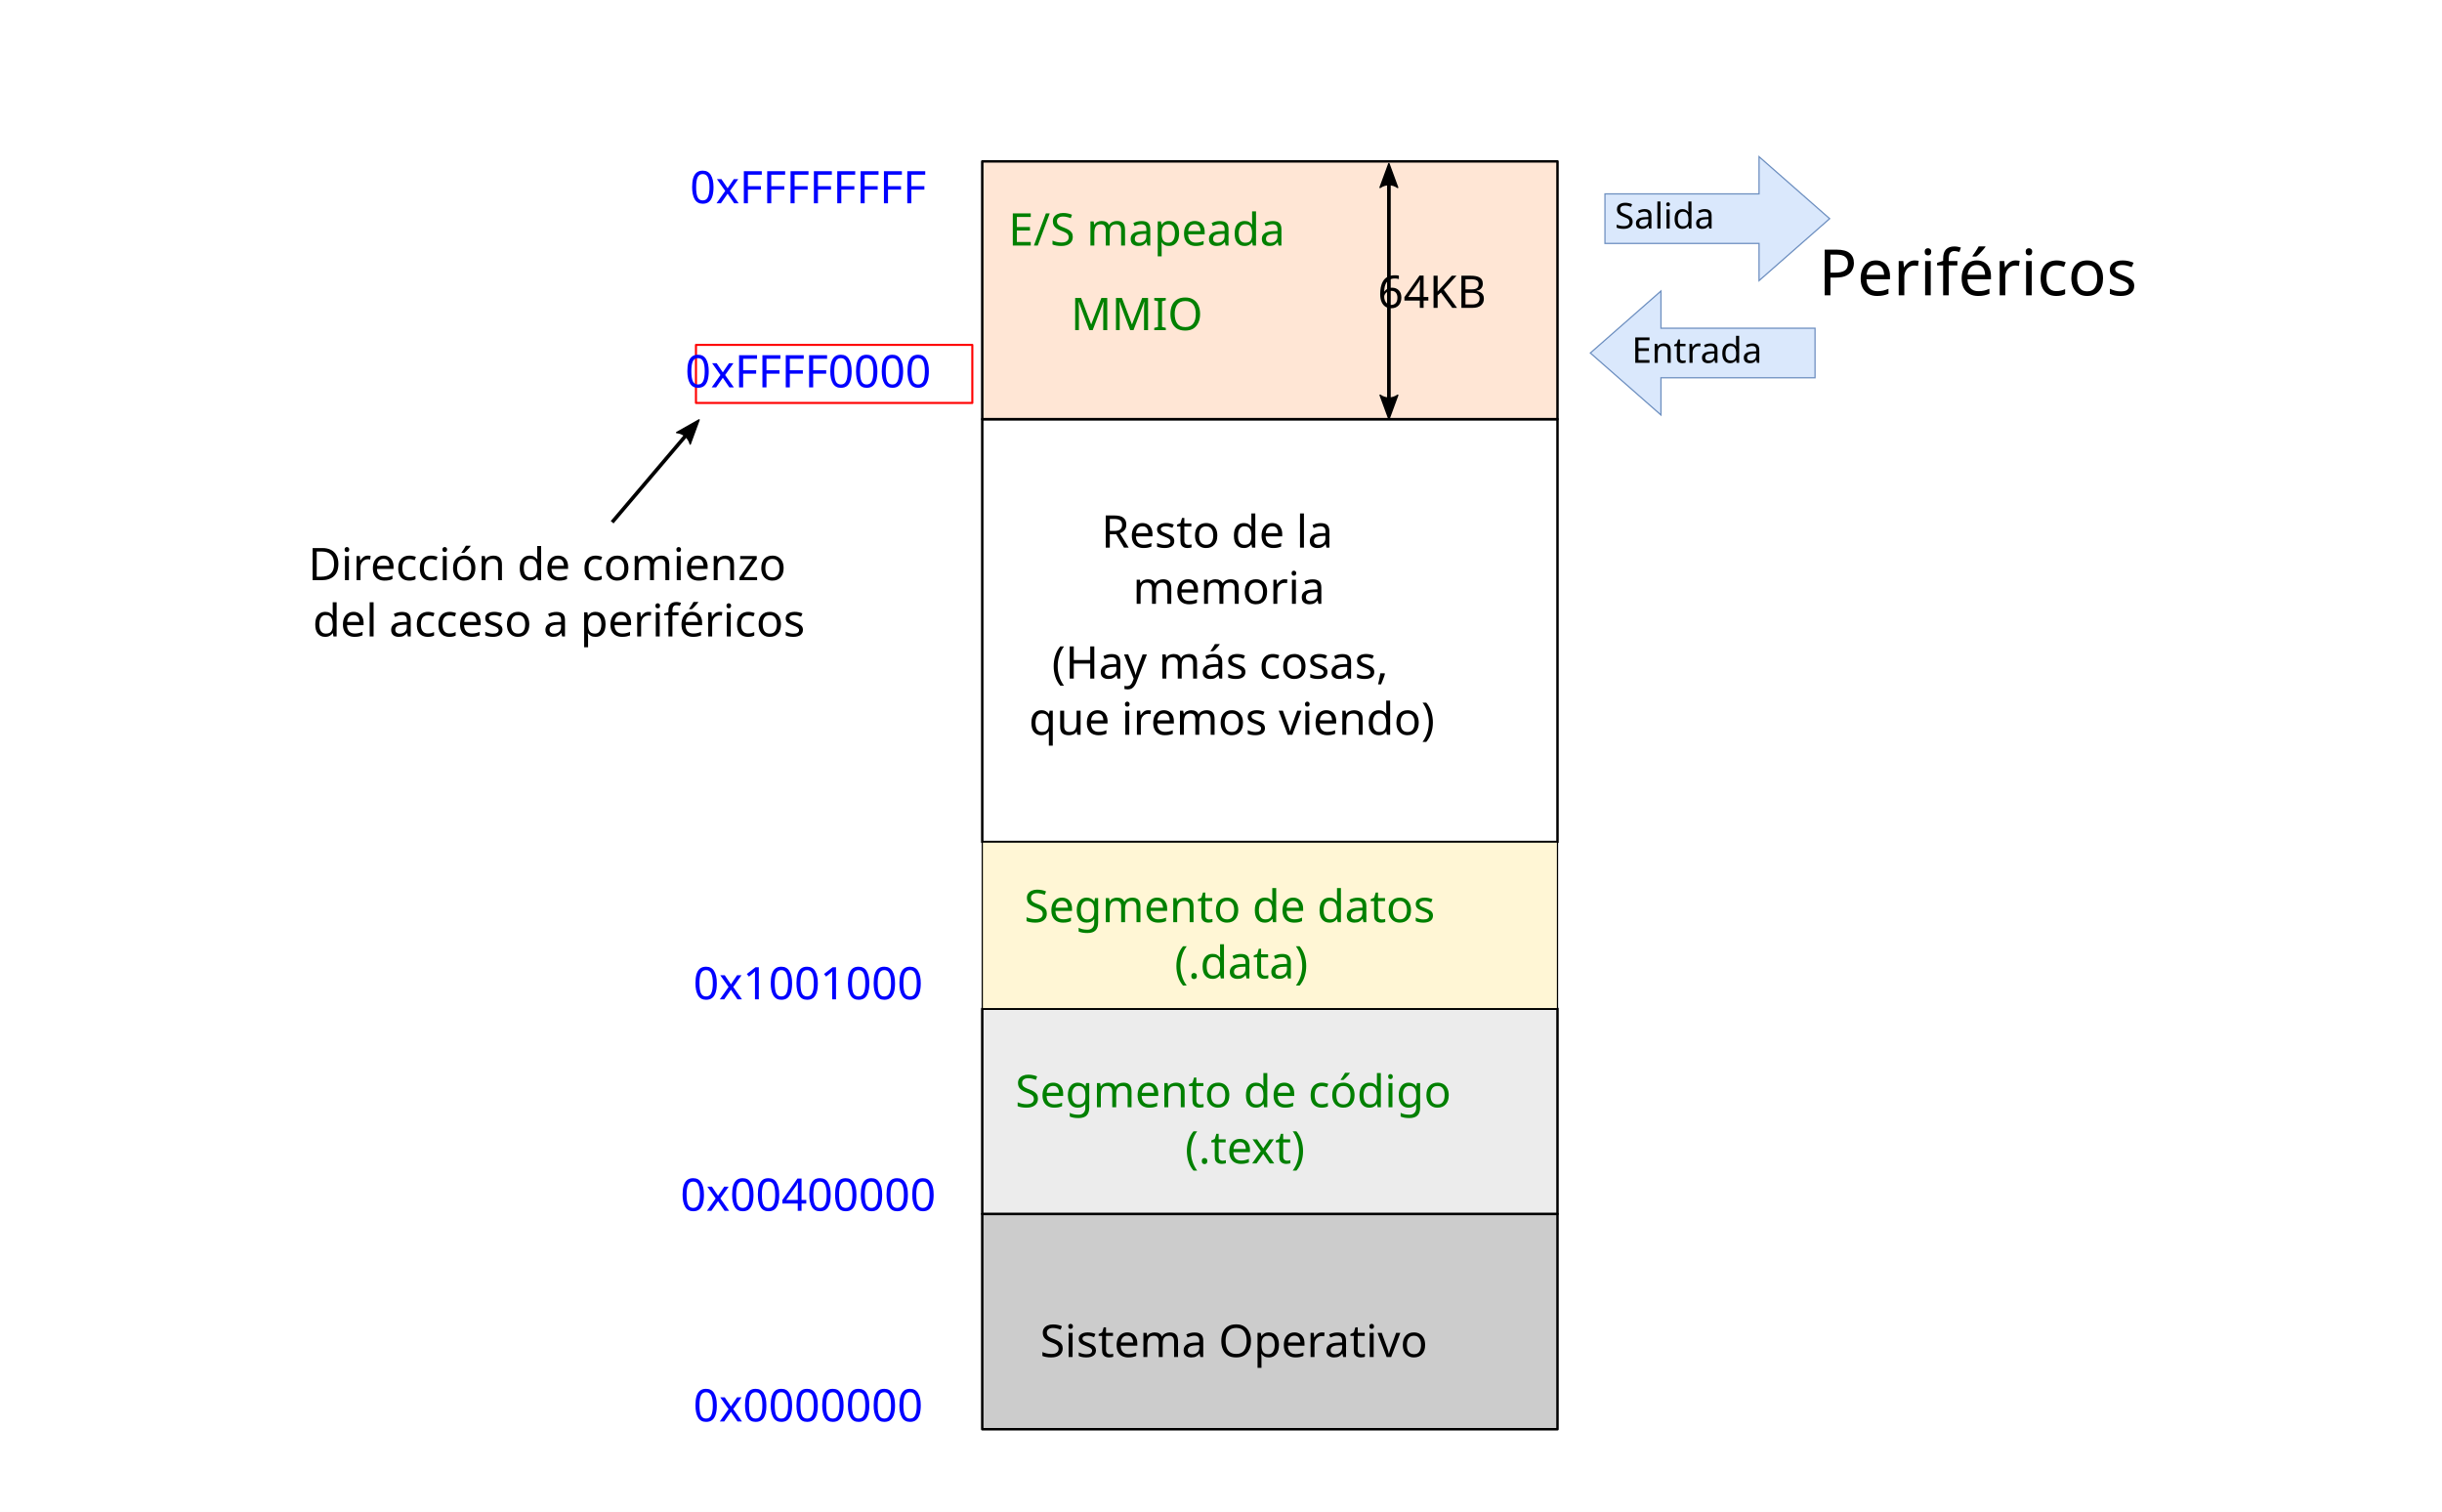
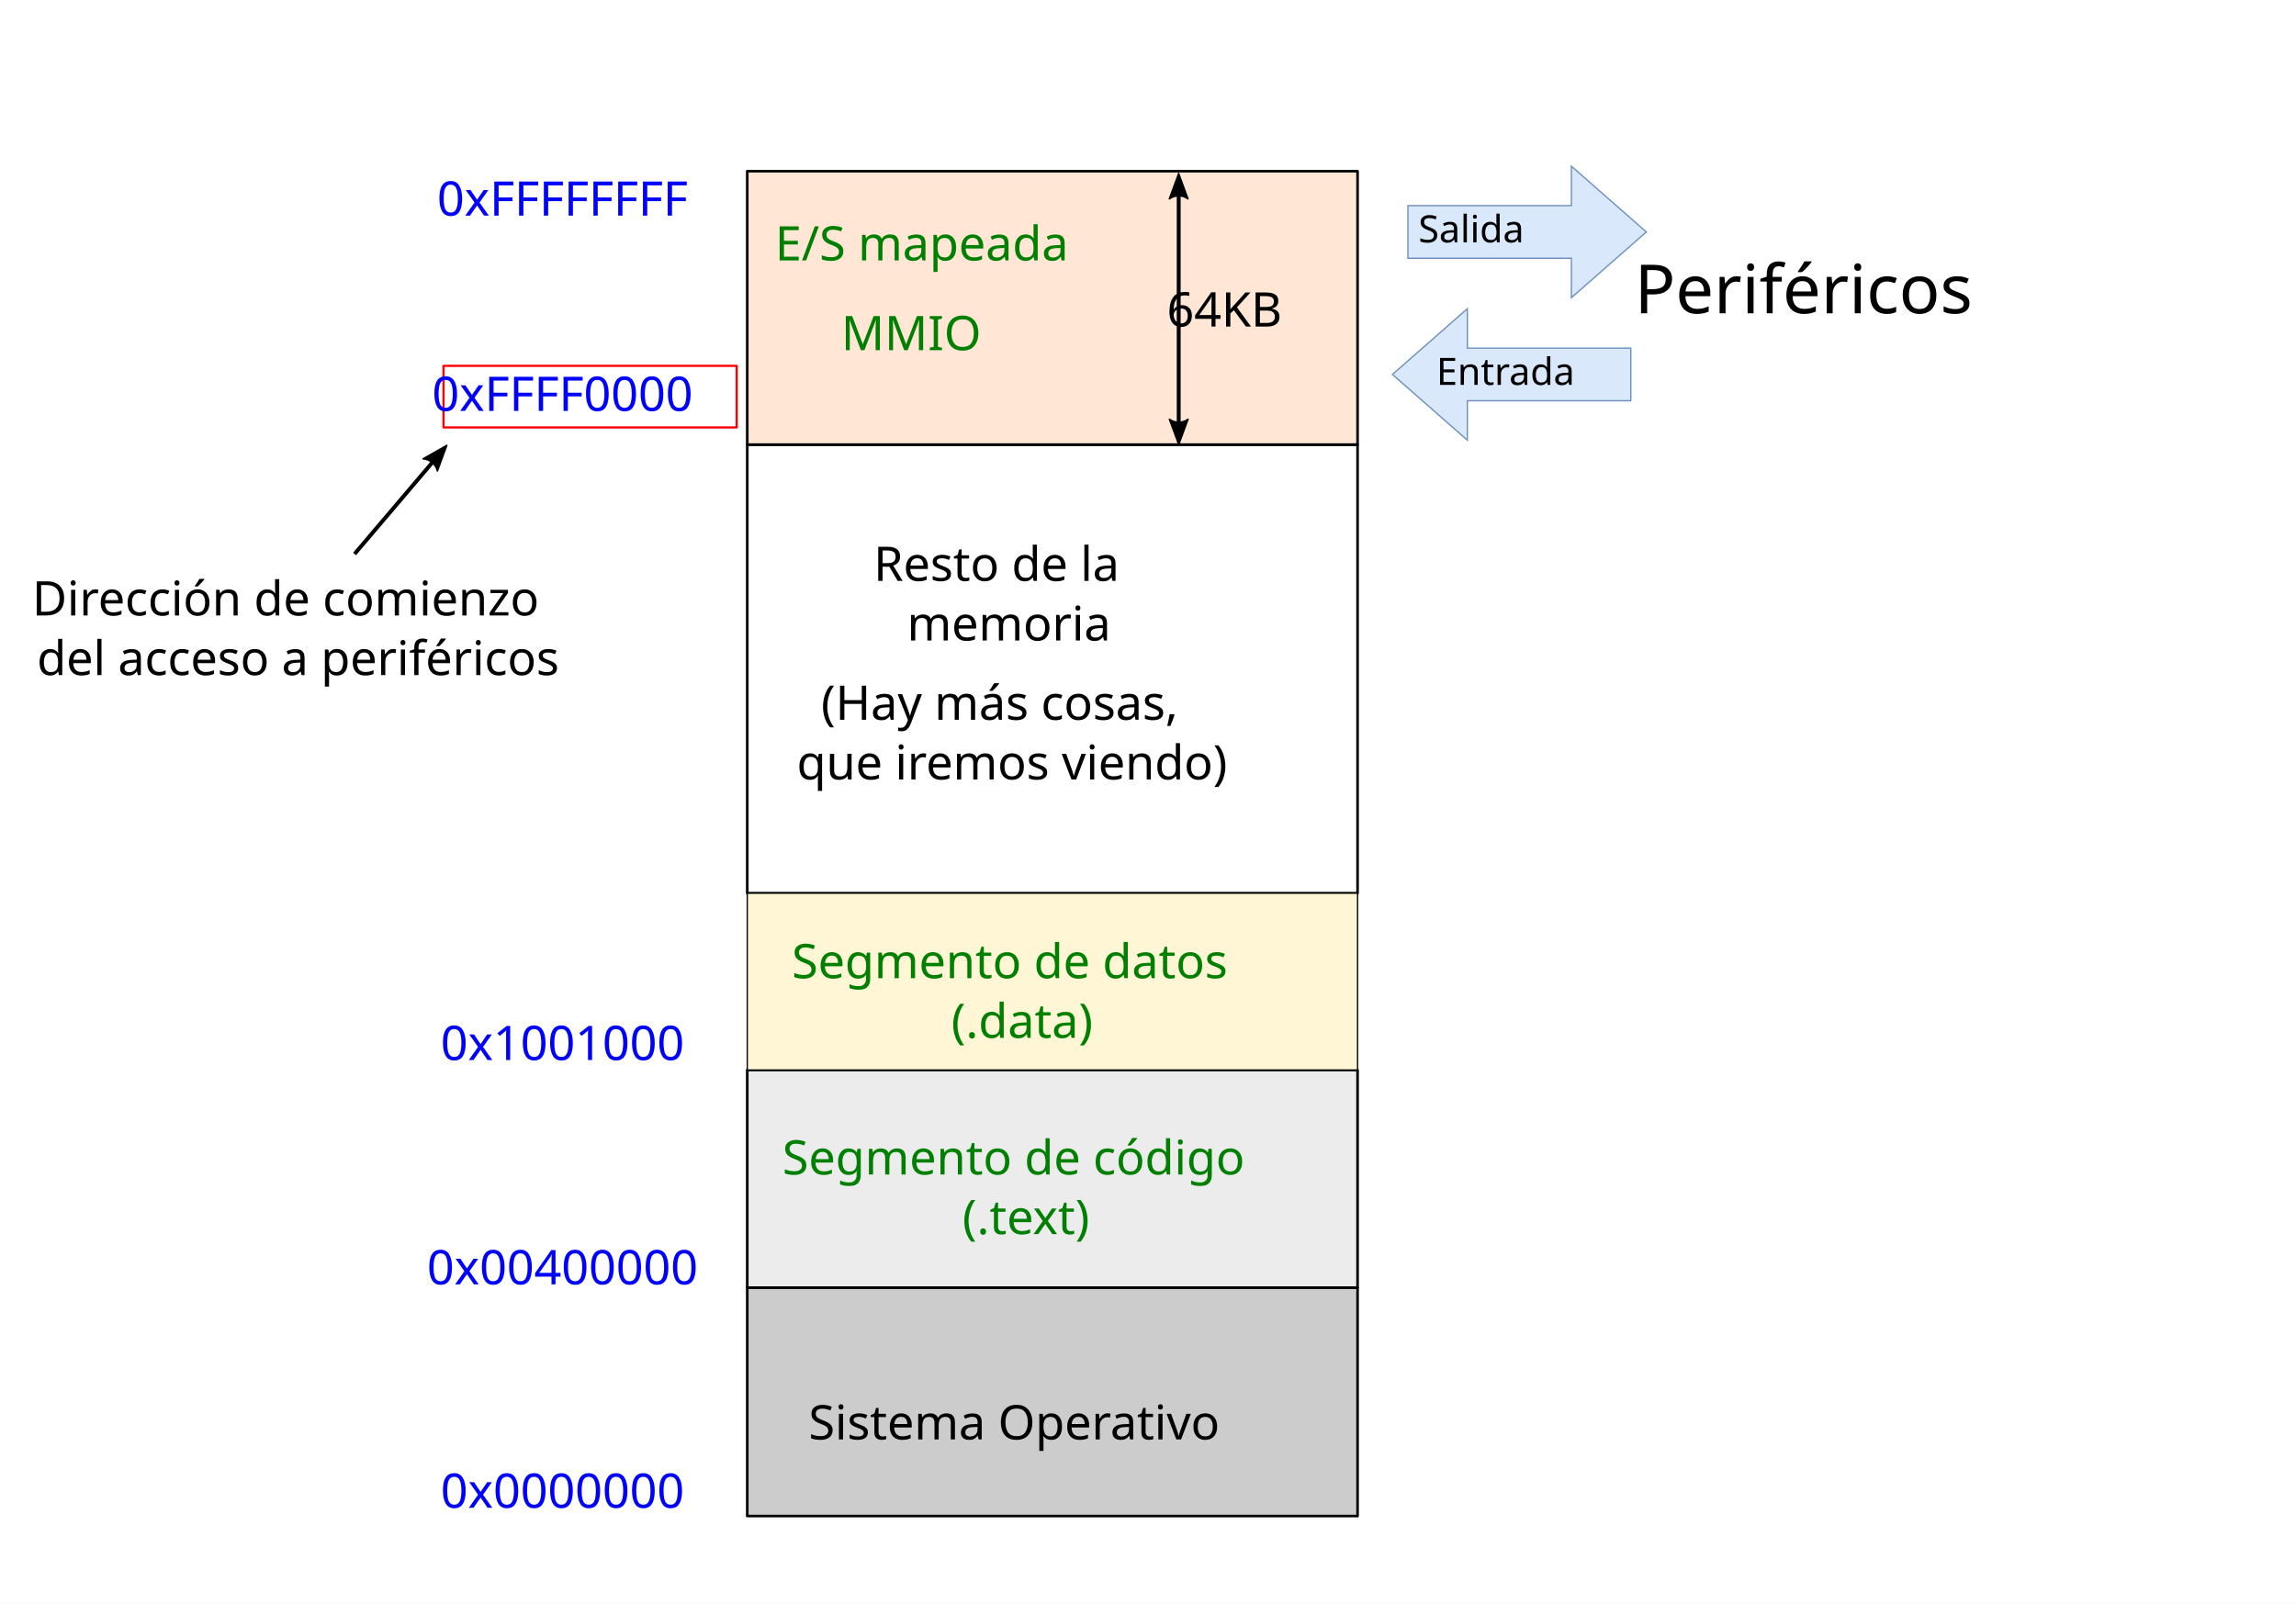
- <svg xmlns="http://www.w3.org/2000/svg" width="524.69mm" height="324.87mm" viewBox="0 0 524.69 324.87" version="1.1" id="svg8">
+ <svg xmlns="http://www.w3.org/2000/svg" width="464.97mm" height="324.87mm" viewBox="0 0 464.97 324.87" version="1.1" id="svg8">
  <defs id="defs2">
    <marker orient="auto" refY="0" refX="0" id="marker1638" style="overflow:visible">
      <path id="path1636" style="fill:#000000;fill-opacity:1;fill-rule:evenodd;stroke:#000000;stroke-width:0.625;stroke-linejoin:round;stroke-opacity:1" d="M 8.719,4.034 -2.207,0.016 8.719,-4.002 c -1.745,2.372 -1.735,5.617 -6e-7,8.035 z" transform="scale(-0.6)" />
    </marker>
    <marker orient="auto" refY="0" refX="0" id="Arrow2Mstart" style="overflow:visible">
      <path id="path885" style="fill:#000000;fill-opacity:1;fill-rule:evenodd;stroke:#000000;stroke-width:0.625;stroke-linejoin:round;stroke-opacity:1" d="M 8.719,4.034 -2.207,0.016 8.719,-4.002 c -1.745,2.372 -1.735,5.617 -6e-7,8.035 z" transform="scale(0.6)" />
    </marker>
    <marker orient="auto" refY="0" refX="0" id="marker1124" style="overflow:visible">
      <path id="path888" style="fill:#000000;fill-opacity:1;fill-rule:evenodd;stroke:#000000;stroke-width:0.625;stroke-linejoin:round;stroke-opacity:1" d="M 8.719,4.034 -2.207,0.016 8.719,-4.002 c -1.745,2.372 -1.735,5.617 -6e-7,8.035 z" transform="scale(-0.6)" />
    </marker>
    <marker orient="auto" refY="0" refX="0" id="Arrow2Mend" style="overflow:visible">
      <path id="path1036" style="fill:#000000;fill-opacity:1;fill-rule:evenodd;stroke:#000000;stroke-width:0.625;stroke-linejoin:round;stroke-opacity:1" d="M 8.719,4.034 -2.207,0.016 8.719,-4.002 c -1.745,2.372 -1.735,5.617 -6e-7,8.035 z" transform="scale(-0.6)" />
    </marker>
    <marker orient="auto" refY="0" refX="0" id="marker1638-2" style="overflow:visible">
      <path id="path1636-9" style="fill:#000000;fill-opacity:1;fill-rule:evenodd;stroke:#000000;stroke-width:0.625;stroke-linejoin:round;stroke-opacity:1" d="M 8.719,4.034 -2.207,0.016 8.719,-4.002 c -1.745,2.372 -1.735,5.617 -6e-7,8.035 z" transform="scale(-0.6)" />
    </marker>
    <marker orient="auto" refY="0" refX="0" id="marker1638-6" style="overflow:visible">
      <path id="path1636-2" style="fill:#000000;fill-opacity:1;fill-rule:evenodd;stroke:#000000;stroke-width:0.625;stroke-linejoin:round;stroke-opacity:1" d="M 8.719,4.034 -2.207,0.016 8.719,-4.002 c -1.745,2.372 -1.735,5.617 -6e-7,8.035 z" transform="scale(-0.6)" />
    </marker>
    <marker orient="auto" refY="0" refX="0" id="Arrow2Mstart-7" style="overflow:visible">
      <path id="path885-5" style="fill:#000000;fill-opacity:1;fill-rule:evenodd;stroke:#000000;stroke-width:0.625;stroke-linejoin:round;stroke-opacity:1" d="M 8.719,4.034 -2.207,0.016 8.719,-4.002 c -1.745,2.372 -1.735,5.617 -6e-7,8.035 z" transform="scale(0.6)" />
    </marker>
    <marker orient="auto" refY="0" refX="0" id="marker1124-3" style="overflow:visible">
      <path id="path888-5" style="fill:#000000;fill-opacity:1;fill-rule:evenodd;stroke:#000000;stroke-width:0.625;stroke-linejoin:round;stroke-opacity:1" d="M 8.719,4.034 -2.207,0.016 8.719,-4.002 c -1.745,2.372 -1.735,5.617 -6e-7,8.035 z" transform="scale(-0.6)" />
    </marker>
  </defs>
-   <g id="layer2" transform="translate(145.6578,24.08982)">
-     <rect style="opacity:1;fill:#ffffff;fill-opacity:1;stroke:none;stroke-width:0.818;stroke-linecap:round;stroke-linejoin:round;stroke-miterlimit:4;stroke-dasharray:none;stroke-dashoffset:0;stroke-opacity:1" id="rect2168" width="524.69" height="324.87" x="-145.658" y="-24.09" />
+   <g id="layer2" transform="translate(85.93761,24.08982)">
+     <rect style="opacity:1;fill:#ffffff;fill-opacity:1;stroke:none;stroke-width:0.818;stroke-linecap:round;stroke-linejoin:round;stroke-miterlimit:4;stroke-dasharray:none;stroke-dashoffset:0;stroke-opacity:1" id="rect2168" width="464.97" height="324.87" x="-85.938" y="-24.09" />
  </g>
-   <g id="layer1" transform="translate(145.6578,24.08982)">
+   <g id="layer1" transform="translate(85.93761,24.08982)">
    <rect style="opacity:1;fill:#ffffff;fill-opacity:1;stroke:#000000;stroke-width:0.529;stroke-linecap:round;stroke-linejoin:round;stroke-miterlimit:4;stroke-dasharray:none;stroke-dashoffset:0;stroke-opacity:1" id="rect819-3-0-3" width="123.598" height="90.872" x="65.39" y="65.969" />
    <g style="fill:none;stroke:none;stroke-width:0.696;stroke-linecap:square;stroke-miterlimit:10" id="g1567" transform="matrix(0.3793284,0,0,0.3805178,209.5308,9.578473)">
      <path id="path1565" pointer-events="none" stroke-miterlimit="10" d="M -27.274,21 H 60 V 0 L 100,35 60,70 V 49 H -27.274 V 35 Z" style="fill:#dae8fc;stroke:#6c8ebf;stroke-width:0.696;stroke-miterlimit:10" />
    </g>
    <g style="fill:none;stroke:none;stroke-width:0.696;stroke-linecap:square;stroke-miterlimit:10" id="g1567-6" transform="matrix(-0.3793284,0,0,0.3805178,233.9791,38.44358)">
      <path id="path1565-1" pointer-events="none" stroke-miterlimit="10" d="M -27.274,21 H 60 V 0 L 100,35 60,70 V 49 H -27.274 V 35 Z" style="fill:#dae8fc;stroke:#6c8ebf;stroke-width:0.696;stroke-miterlimit:10" />
    </g>
    <rect style="opacity:1;fill:#cccccc;fill-opacity:1;stroke:#000000;stroke-width:0.529;stroke-linecap:round;stroke-linejoin:round;stroke-miterlimit:4;stroke-dasharray:none;stroke-dashoffset:0;stroke-opacity:1" id="rect819" width="123.598" height="46.265" x="65.39" y="236.75" />
    <text xml:space="preserve" style="font-style:normal;font-variant:normal;font-weight:normal;font-stretch:normal;font-size:9.666px;line-height:1.25;font-family:ubuntu;-inkscape-font-specification:ubuntu;text-align:center;letter-spacing:0px;word-spacing:0px;text-anchor:middle;fill:#000000;fill-opacity:1;stroke:none;stroke-width:0.265" x="125.726" y="267.493" id="text817">
      <tspan id="tspan815" x="125.726" y="267.493" style="font-style:normal;font-variant:normal;font-weight:500;font-stretch:normal;font-family:ubuntu;-inkscape-font-specification:'ubuntu Medium';stroke-width:0.265">Sistema Operativo</tspan>
    </text>
    <text xml:space="preserve" style="font-style:normal;font-variant:normal;font-weight:normal;font-stretch:normal;font-size:9.666px;line-height:1.25;font-family:ubuntu;-inkscape-font-specification:ubuntu;text-align:center;letter-spacing:0px;word-spacing:0px;text-anchor:middle;fill:#0000ff;fill-opacity:1;stroke:none;stroke-width:0.265" x="34.255" y="281.344" id="text817-3">
      <tspan id="tspan815-6" x="34.255" y="281.344" style="font-style:normal;font-variant:normal;font-weight:500;font-stretch:normal;font-family:ubuntu;-inkscape-font-specification:'ubuntu Medium';fill:#0000ff;stroke-width:0.265">0x0000000</tspan>
    </text>
    <text xml:space="preserve" style="font-style:normal;font-variant:normal;font-weight:normal;font-stretch:normal;font-size:9.666px;line-height:1.25;font-family:ubuntu;-inkscape-font-specification:ubuntu;text-align:center;letter-spacing:0px;word-spacing:0px;text-anchor:middle;fill:#0000ff;fill-opacity:1;stroke:none;stroke-width:0.265" x="34.255" y="236.083" id="text817-3-7">
      <tspan id="tspan815-6-5" x="34.255" y="236.083" style="font-style:normal;font-variant:normal;font-weight:500;font-stretch:normal;font-family:ubuntu;-inkscape-font-specification:'ubuntu Medium';fill:#0000ff;stroke-width:0.265">0x00400000</tspan>
    </text>
    <rect style="opacity:1;fill:#ececec;fill-opacity:1;stroke:#000000;stroke-width:0.529;stroke-linecap:round;stroke-linejoin:round;stroke-miterlimit:4;stroke-dasharray:none;stroke-dashoffset:0;stroke-opacity:1" id="rect819-3" width="123.598" height="44.095" x="65.39" y="192.654" />
    <rect style="opacity:1;fill:#ffe6d5;fill-opacity:1;stroke:#000000;stroke-width:0.529;stroke-linecap:round;stroke-linejoin:round;stroke-miterlimit:4;stroke-dasharray:none;stroke-dashoffset:0;stroke-opacity:1" id="rect819-3-0" width="123.598" height="55.384" x="65.39" y="10.585" />
    <text xml:space="preserve" style="font-style:normal;font-variant:normal;font-weight:500;font-stretch:normal;font-size:9.666px;line-height:1.25;font-family:ubuntu;-inkscape-font-specification:'ubuntu Medium';text-align:center;letter-spacing:0px;word-spacing:0px;text-anchor:middle;fill:#000000;fill-opacity:1;stroke:none;stroke-width:0.265" x="124.663" y="93.579" id="text817-5-93">
      <tspan id="tspan815-62-6" x="124.663" y="93.579" style="font-style:normal;font-variant:normal;font-weight:500;font-stretch:normal;font-family:ubuntu;-inkscape-font-specification:'ubuntu Medium';fill:#000000;stroke-width:0.265">Resto de la</tspan>
      <tspan x="124.663" y="105.661" style="font-style:normal;font-variant:normal;font-weight:500;font-stretch:normal;font-family:ubuntu;-inkscape-font-specification:'ubuntu Medium';fill:#000000;stroke-width:0.265" id="tspan909-0">memoria</tspan>
    </text>
    <text xml:space="preserve" style="font-style:normal;font-variant:normal;font-weight:normal;font-stretch:normal;font-size:9.666px;line-height:1.25;font-family:ubuntu;-inkscape-font-specification:ubuntu;text-align:center;letter-spacing:0px;word-spacing:0px;text-anchor:middle;fill:#0000ff;fill-opacity:1;stroke:none;stroke-width:0.265" x="34.255" y="19.595" id="text817-3-7-6">
      <tspan id="tspan815-6-5-2" x="34.255" y="19.595" style="font-style:normal;font-variant:normal;font-weight:500;font-stretch:normal;font-family:ubuntu;-inkscape-font-specification:'ubuntu Medium';fill:#0000ff;stroke-width:0.265">0xFFFFFFFF</tspan>
    </text>
    <rect style="opacity:1;fill:none;fill-opacity:1;stroke:#ff0000;stroke-width:0.446;stroke-linecap:round;stroke-linejoin:round;stroke-miterlimit:4;stroke-dasharray:none;stroke-dashoffset:0;stroke-opacity:1" id="rect1582" width="59.378" height="12.476" x="3.878" y="50.018" />
    <text xml:space="preserve" style="font-style:normal;font-variant:normal;font-weight:normal;font-stretch:normal;font-size:9.666px;line-height:1.25;font-family:ubuntu;-inkscape-font-specification:ubuntu;text-align:center;letter-spacing:0px;word-spacing:0px;text-anchor:middle;fill:#000000;fill-opacity:1;stroke:none;stroke-width:0.265" x="-19.301" y="100.581" id="text817-5-93-9">
      <tspan x="-19.301" y="100.581" style="font-style:normal;font-variant:normal;font-weight:normal;font-stretch:normal;font-family:ubuntu;-inkscape-font-specification:ubuntu;fill:#000000;stroke-width:0.265" id="tspan909-0-6">Dirección de comienzo</tspan>
      <tspan x="-19.301" y="112.663" style="font-style:normal;font-variant:normal;font-weight:normal;font-stretch:normal;font-family:ubuntu;-inkscape-font-specification:ubuntu;fill:#000000;stroke-width:0.265" id="tspan1632">del acceso a periféricos</tspan>
    </text>
    <path style="fill:none;stroke:#000000;stroke-width:0.794;stroke-linecap:butt;stroke-linejoin:miter;stroke-miterlimit:4;stroke-dasharray:none;stroke-opacity:1;marker-end:url(#marker1638)" d="M -14.132,88.124 3.878,66.932" id="path1634" />
    <text xml:space="preserve" style="font-style:normal;font-variant:normal;font-weight:normal;font-stretch:normal;font-size:9.666px;line-height:1.25;font-family:ubuntu;-inkscape-font-specification:ubuntu;text-align:center;letter-spacing:0px;word-spacing:0px;text-anchor:middle;fill:#000000;fill-opacity:1;stroke:none;stroke-width:0.265" x="125.289" y="121.717" id="text817-5-93-9-0">
      <tspan x="125.289" y="121.717" style="font-style:normal;font-variant:normal;font-weight:normal;font-stretch:normal;font-family:ubuntu;-inkscape-font-specification:ubuntu;fill:#000000;stroke-width:0.265" id="tspan1632-2">(Hay más cosas,</tspan>
      <tspan x="125.289" y="133.799" style="font-style:normal;font-variant:normal;font-weight:normal;font-stretch:normal;font-family:ubuntu;-inkscape-font-specification:ubuntu;fill:#000000;stroke-width:0.265" id="tspan1699">que iremos viendo)</tspan>
    </text>
    <text xml:space="preserve" style="font-style:normal;font-variant:normal;font-weight:normal;font-stretch:normal;font-size:9.666px;line-height:1.25;font-family:ubuntu;-inkscape-font-specification:ubuntu;text-align:center;letter-spacing:0px;word-spacing:0px;text-anchor:middle;fill:#000000;fill-opacity:1;stroke:none;stroke-width:0.265" x="200.393" y="355.789" id="text817-5-93-9-0-3-2">
      <tspan x="200.393" y="364.802" style="font-style:normal;font-variant:normal;font-weight:normal;font-stretch:normal;font-family:ubuntu;-inkscape-font-specification:ubuntu;fill:#000000;stroke-width:0.265" id="tspan932-0" />
      <tspan x="200.393" y="376.885" style="font-style:normal;font-variant:normal;font-weight:normal;font-stretch:normal;font-family:ubuntu;-inkscape-font-specification:ubuntu;fill:#000000;stroke-width:0.265" id="tspan1699-7-9" />
    </text>
    <path style="fill:none;stroke:#000000;stroke-width:0.785;stroke-linecap:butt;stroke-linejoin:miter;stroke-miterlimit:4;stroke-dasharray:none;stroke-opacity:1;marker-start:url(#Arrow2Mstart-7);marker-end:url(#marker1124-3)" d="M 152.764,12.09 V 64.932" id="path859-6" />
    <text xml:space="preserve" style="font-style:normal;font-variant:normal;font-weight:normal;font-stretch:normal;font-size:9.666px;line-height:1.25;font-family:ubuntu;-inkscape-font-specification:ubuntu;text-align:center;letter-spacing:0px;word-spacing:0px;text-anchor:middle;fill:#000000;fill-opacity:1;stroke:none;stroke-width:0.265" x="168.305" y="42.058" id="text817-5-93-6-2">
      <tspan x="168.305" y="42.058" style="font-style:normal;font-variant:normal;font-weight:normal;font-stretch:normal;font-family:ubuntu;-inkscape-font-specification:ubuntu;fill:#000000;stroke-width:0.265" id="tspan909-0-5-9">64KB</tspan>
    </text>
    <text xml:space="preserve" style="font-style:normal;font-variant:normal;font-weight:normal;font-stretch:normal;font-size:9.666px;line-height:1.25;font-family:ubuntu;-inkscape-font-specification:ubuntu;text-align:center;letter-spacing:0px;word-spacing:0px;text-anchor:middle;fill:#0000ff;fill-opacity:1;stroke:none;stroke-width:0.265" x="34.255" y="190.647" id="text817-3-7-7">
      <tspan id="tspan815-6-5-0" x="34.255" y="190.647" style="font-style:normal;font-variant:normal;font-weight:500;font-stretch:normal;font-family:ubuntu;-inkscape-font-specification:'ubuntu Medium';fill:#0000ff;stroke-width:0.265">0x1001000</tspan>
    </text>
    <rect style="opacity:1;fill:#fff6d5;fill-opacity:1;stroke:#000000;stroke-width:0.265;stroke-linecap:round;stroke-linejoin:round;stroke-miterlimit:4;stroke-dasharray:none;stroke-dashoffset:0;stroke-opacity:1" id="rect2789" width="123.598" height="35.814" x="65.39" y="156.84" />
    <text xml:space="preserve" style="font-style:normal;font-variant:normal;font-weight:normal;font-stretch:normal;font-size:9.666px;line-height:1.25;font-family:ubuntu;-inkscape-font-specification:ubuntu;text-align:center;letter-spacing:0px;word-spacing:0px;text-anchor:middle;fill:#008000;fill-opacity:1;stroke:none;stroke-width:0.265" x="128.111" y="213.827" id="text817-5-936">
      <tspan id="tspan815-62-0" x="128.111" y="213.827" style="font-style:normal;font-variant:normal;font-weight:500;font-stretch:normal;font-family:ubuntu;-inkscape-font-specification:'ubuntu Medium';fill:#008000;stroke-width:0.265">Segmento de código</tspan>
      <tspan x="128.111" y="225.909" style="font-style:normal;font-variant:normal;font-weight:normal;font-stretch:normal;font-family:ubuntu;-inkscape-font-specification:ubuntu;fill:#008000;stroke-width:0.265" id="tspan909-6">(.text)</tspan>
    </text>
    <text xml:space="preserve" style="font-style:normal;font-variant:normal;font-weight:normal;font-stretch:normal;font-size:9.666px;line-height:1.25;font-family:ubuntu;-inkscape-font-specification:ubuntu;text-align:center;letter-spacing:0px;word-spacing:0px;text-anchor:middle;fill:#008000;fill-opacity:1;stroke:none;stroke-width:0.265" x="127.329" y="174.068" id="text817-5">
      <tspan id="tspan815-62" x="127.329" y="174.068" style="font-style:normal;font-variant:normal;font-weight:500;font-stretch:normal;font-family:ubuntu;-inkscape-font-specification:'ubuntu Medium';fill:#008000;stroke-width:0.265">Segmento de datos</tspan>
      <tspan x="127.329" y="186.15" style="font-style:normal;font-variant:normal;font-weight:normal;font-stretch:normal;font-family:ubuntu;-inkscape-font-specification:ubuntu;fill:#008000;stroke-width:0.265" id="tspan909">(.data)</tspan>
    </text>
    <text xml:space="preserve" style="font-style:normal;font-variant:normal;font-weight:normal;font-stretch:normal;font-size:9.666px;line-height:1.25;font-family:ubuntu;-inkscape-font-specification:ubuntu;text-align:center;letter-spacing:0px;word-spacing:0px;text-anchor:middle;fill:#0000ff;fill-opacity:1;stroke:none;stroke-width:0.265" x="34.255" y="59.15" id="text817-3-7-6-6">
      <tspan id="tspan815-6-5-2-7" x="34.255" y="59.15" style="font-style:normal;font-variant:normal;font-weight:500;font-stretch:normal;font-family:ubuntu;-inkscape-font-specification:'ubuntu Medium';fill:#0000ff;stroke-width:0.265">0xFFFF0000</tspan>
    </text>
    <text xml:space="preserve" style="font-style:normal;font-variant:normal;font-weight:normal;font-stretch:normal;font-size:9.666px;line-height:1.25;font-family:ubuntu;-inkscape-font-specification:ubuntu;text-align:center;letter-spacing:0px;word-spacing:0px;text-anchor:middle;fill:#008000;fill-opacity:1;stroke:none;stroke-width:0.265" x="104.879" y="46.848" id="text817-5-5">
      <tspan x="104.879" y="46.848" style="font-style:normal;font-variant:normal;font-weight:500;font-stretch:normal;font-family:ubuntu;-inkscape-font-specification:'ubuntu Medium';fill:#008000;stroke-width:0.265" id="tspan909-5">MMIO</tspan>
    </text>
    <text xml:space="preserve" style="font-style:normal;font-variant:normal;font-weight:normal;font-stretch:normal;font-size:9.666px;line-height:1.25;font-family:ubuntu;-inkscape-font-specification:ubuntu;text-align:center;letter-spacing:0px;word-spacing:0px;text-anchor:middle;fill:#008000;fill-opacity:1;stroke:none;stroke-width:0.265" x="107.017" y="28.673" id="text817-5-5-6">
      <tspan x="107.017" y="28.673" style="font-style:normal;font-variant:normal;font-weight:500;font-stretch:normal;font-family:ubuntu;-inkscape-font-specification:'ubuntu Medium';fill:#008000;stroke-width:0.265" id="tspan909-5-2">E/S mapeada</tspan>
    </text>
    <text xml:space="preserve" style="font-style:normal;font-variant:normal;font-weight:normal;font-stretch:normal;font-size:7.639px;line-height:1.25;font-family:ubuntu;-inkscape-font-specification:ubuntu;text-align:center;letter-spacing:0px;word-spacing:0px;text-anchor:middle;fill:#000000;fill-opacity:1;stroke:none;stroke-width:0.265" x="216.977" y="25.01" id="text817-5-93-9-93">
      <tspan x="216.977" y="25.01" style="font-style:normal;font-variant:normal;font-weight:normal;font-stretch:normal;font-family:ubuntu;-inkscape-font-specification:ubuntu;fill:#000000;stroke-width:0.265" id="tspan1632-0">Salida</tspan>
    </text>
    <text xml:space="preserve" style="font-style:normal;font-variant:normal;font-weight:normal;font-stretch:normal;font-size:7.639px;line-height:1.25;font-family:ubuntu;-inkscape-font-specification:ubuntu;text-align:center;letter-spacing:0px;word-spacing:0px;text-anchor:middle;fill:#000000;fill-opacity:1;stroke:none;stroke-width:0.265" x="223.926" y="53.875" id="text817-5-93-9-93-6">
      <tspan x="223.926" y="53.875" style="font-style:normal;font-variant:normal;font-weight:normal;font-stretch:normal;font-family:ubuntu;-inkscape-font-specification:ubuntu;fill:#000000;stroke-width:0.265" id="tspan1632-0-2">Entrada</tspan>
    </text>
    <text xml:space="preserve" style="font-style:normal;font-variant:normal;font-weight:normal;font-stretch:normal;font-size:13.74px;line-height:1.25;font-family:ubuntu;-inkscape-font-specification:ubuntu;text-align:center;letter-spacing:0px;word-spacing:0px;text-anchor:middle;fill:#000000;fill-opacity:1;stroke:none;stroke-width:0.265" x="288.229" y="39.367" id="text817-5-93-9-9">
      <tspan x="288.229" y="39.367" style="font-style:normal;font-variant:normal;font-weight:normal;font-stretch:normal;font-family:ubuntu;-inkscape-font-specification:ubuntu;fill:#000000;stroke-width:0.265" id="tspan1632-27">Periféricos</tspan>
    </text>
  </g>
</svg>
